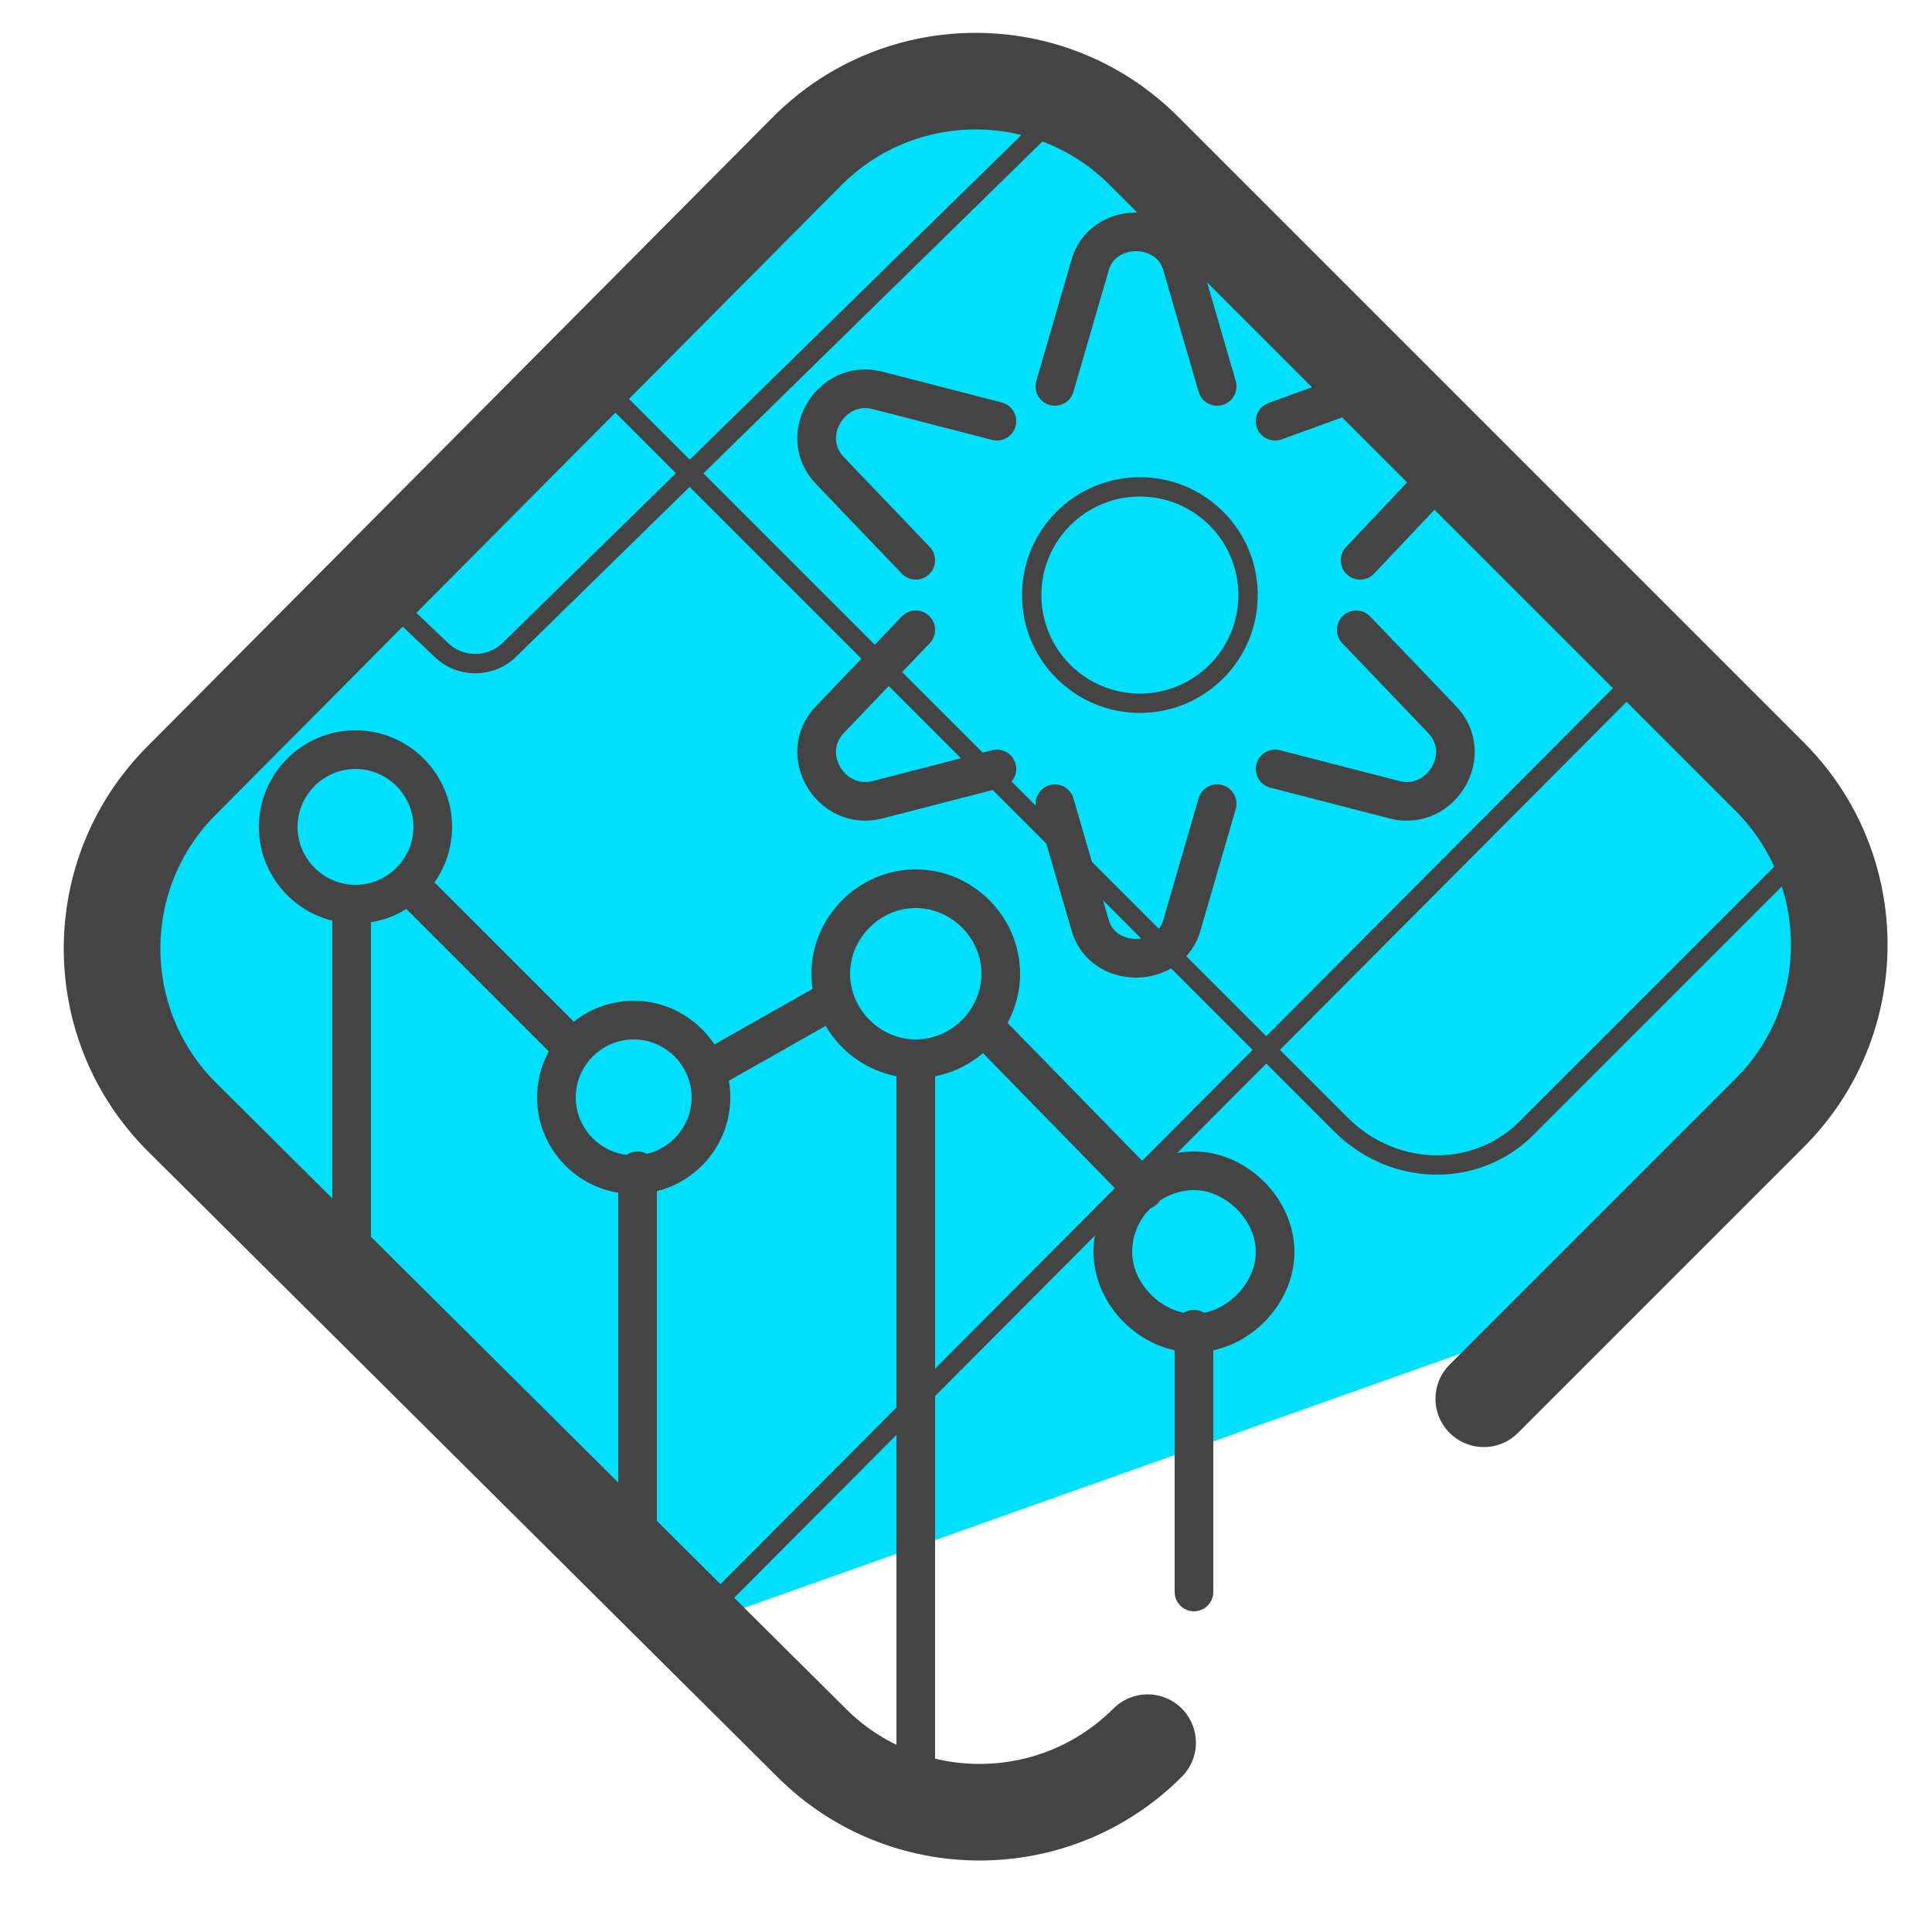
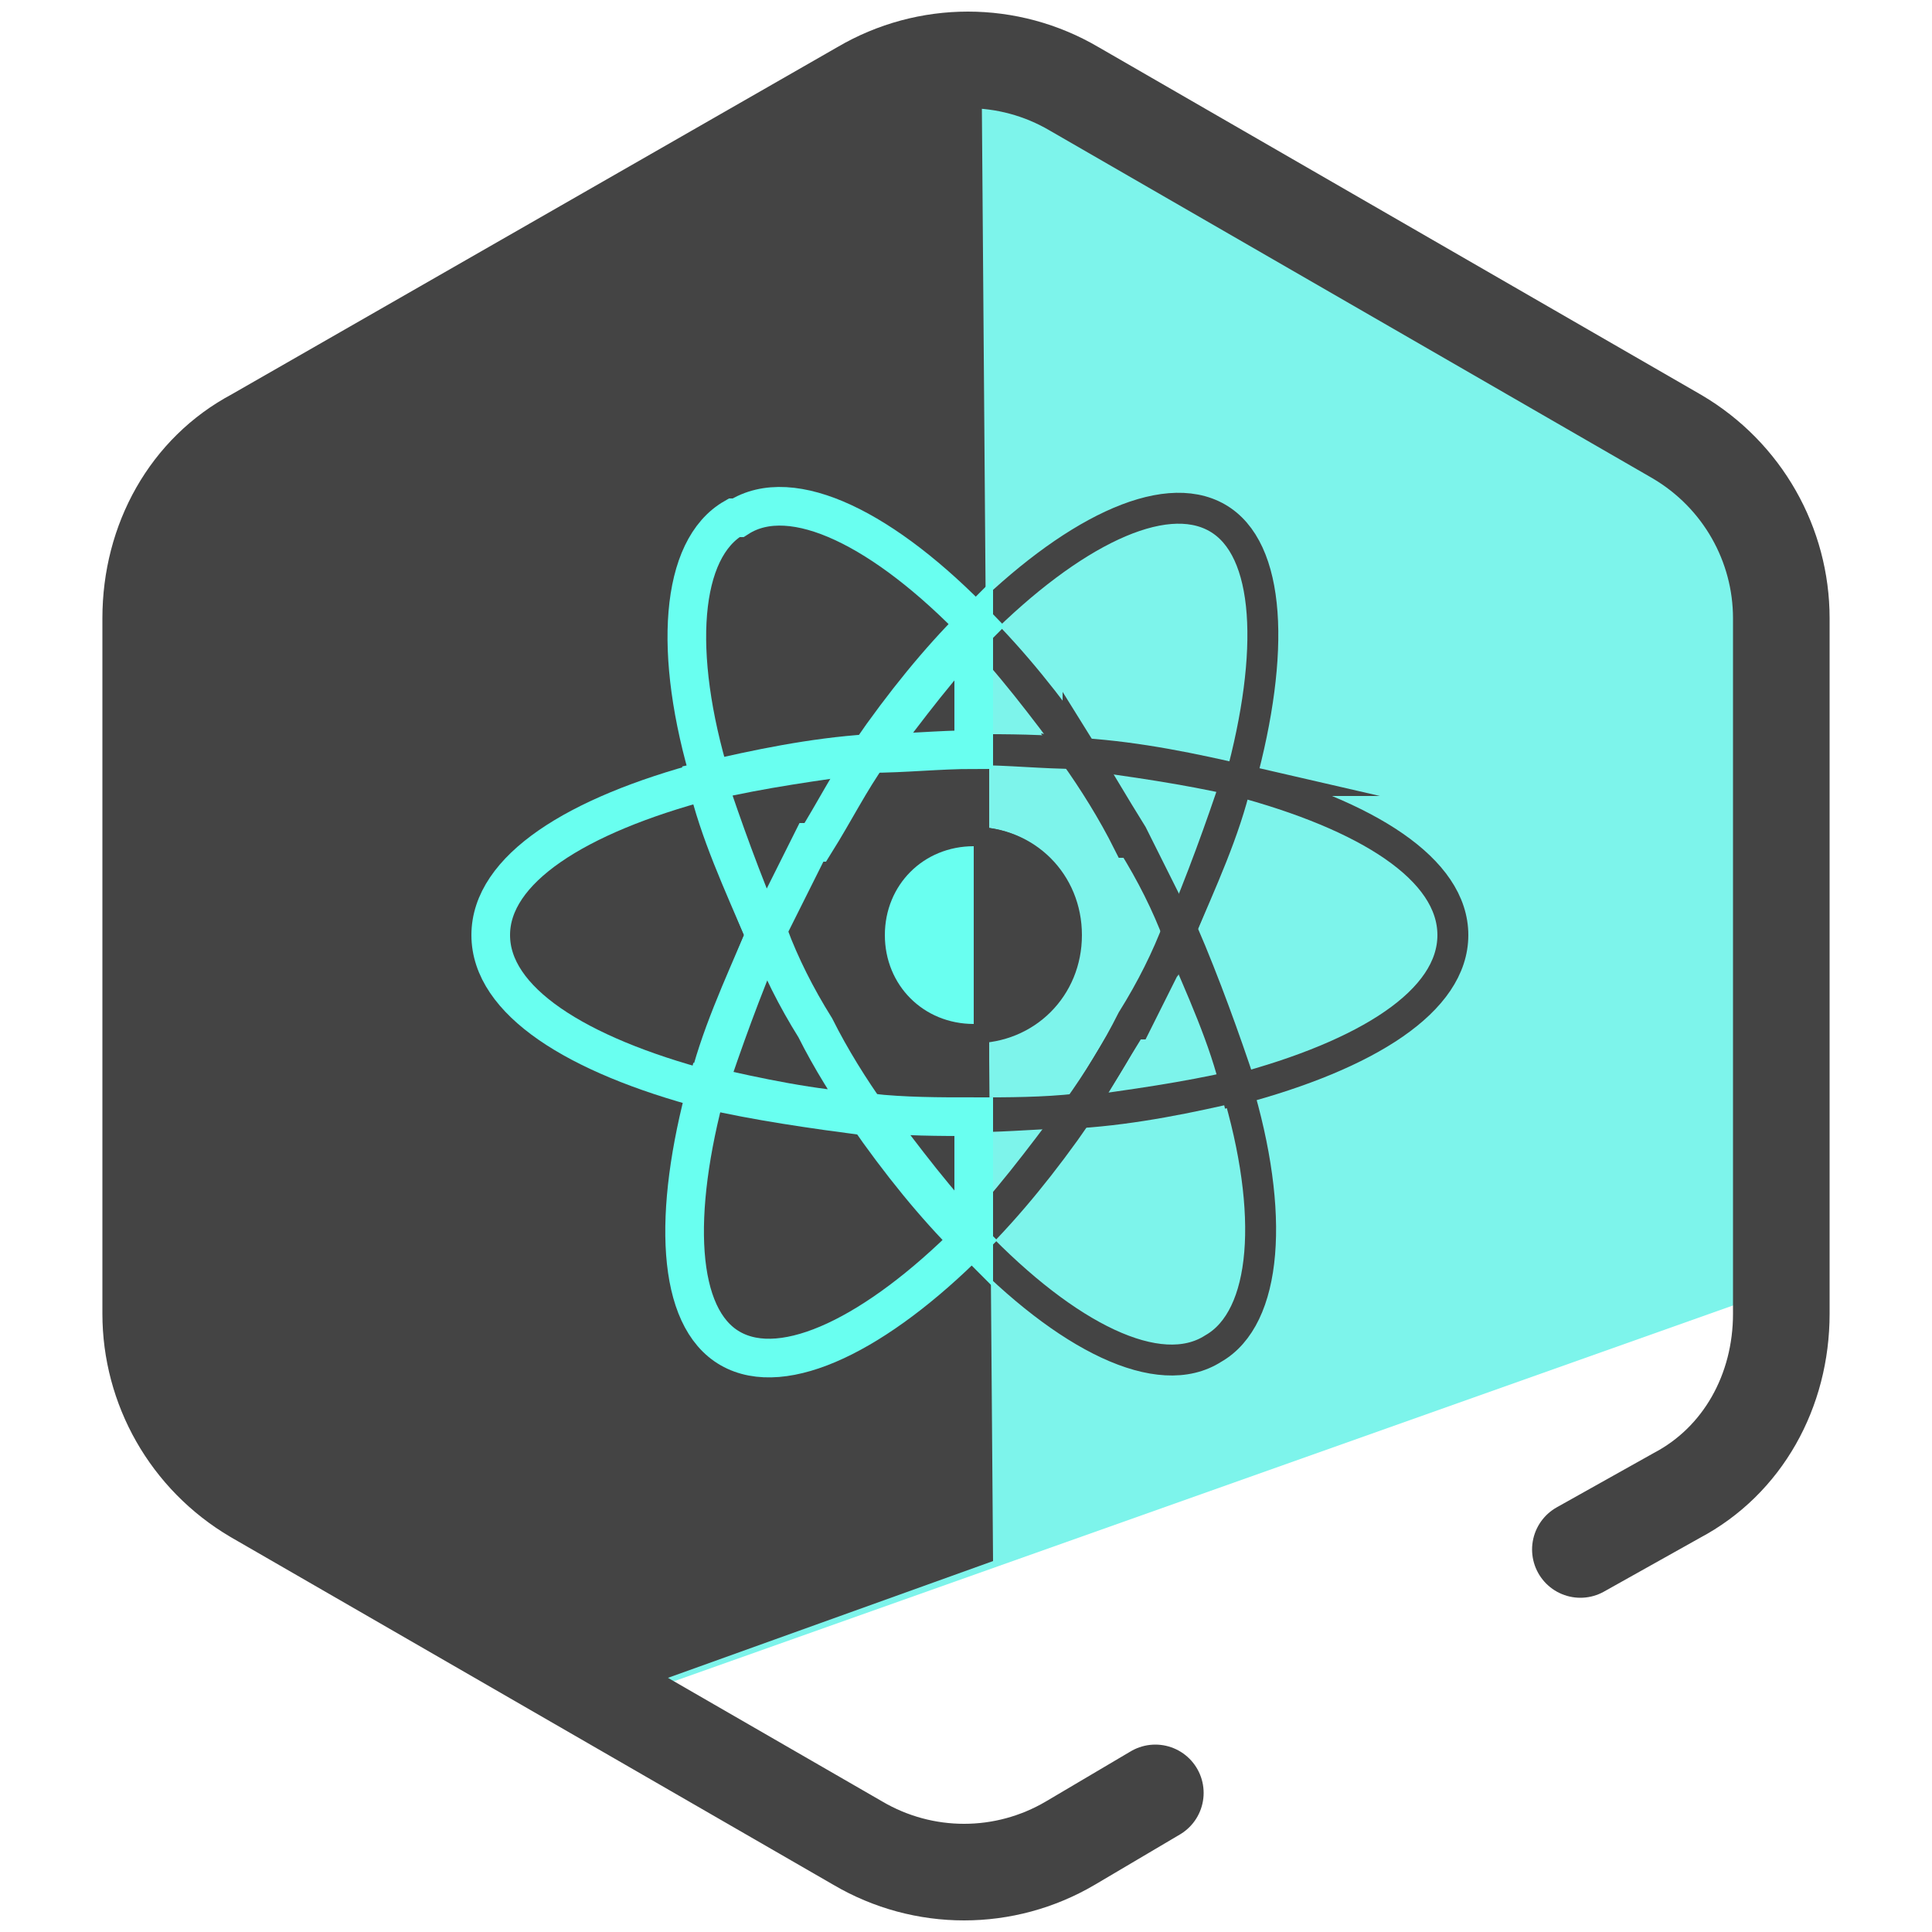
- <svg xmlns="http://www.w3.org/2000/svg" viewBox="0 0 50 50">
-   <path fill="#00dffc" d="M47.7 25.7l-.5-4L30.1 4.1l-4.4-1.8c-4.1 0-17.8 12.9-17.8 15.5l-4.3 4-.2 5.9 14.2 14.5 24.8-8.8c.6-.3 6.2-6 5.4-7.6z" />
-   <path fill="none" stroke="#444" stroke-linecap="round" stroke-linejoin="round" stroke-width="2.5" d="M29.7 45.1c-2.4 2.4-6.3 2.4-8.7 0L4.7 28.9c-2.4-2.4-2.4-6.3 0-8.7L20.9 3.9c2.4-2.4 6.3-2.4 8.7 0l16.2 16.2c2.4 2.4 2.4 6.3 0 8.7l-7.4 7.4" />
-   <path fill="none" stroke="#444" stroke-linecap="round" stroke-linejoin="round" d="M28.8 32.4c0-1.2 1-2.1 2.1-2.1s2.1 1 2.1 2.1-1 2.1-2.1 2.1-2.1-1-2.1-2.1zm2.1 8.8v-6.8M23.7 46V27.5M9.1 33.3v-9.7m7.4 17.6V30.3m5-5.1c0-1.2 1-2.2 2.2-2.2s2.2 1 2.2 2.2-1 2.2-2.2 2.2-2.2-1-2.2-2.2zm-7.1 3.2c0-1.1.9-2 2-2s2 .9 2 2-.9 2-2 2-2-.9-2-2zm-7.2-7c0-1.1.9-2 2-2s2 .9 2 2-.9 2-2 2-2-.9-2-2zm18.3 5.2l4.1 4.2m-11.1-3.2l3-1.7M10.7 23l4.1 4.1m11-7.2l-3.1.8c-1.2.3-2.1-1.2-1.2-2.1l2.2-2.3m7.8 4.5l-.9 3.1c-.3 1.2-2.1 1.2-2.4 0l-.9-3.1m7.8-4.5l2.2 2.3c.9.9 0 2.4-1.2 2.1l-3.1-.8m3.9-7.2l-1.7 1.8M33 10.9l2.2-.8m-7.9-.1l.9-3.1c.3-1.2 2.1-1.2 2.4 0l.9 3.1m-7.8 4.5l-2.2-2.3c-.9-.9 0-2.4 1.2-2.1l3.1.8" />
-   <path fill="none" stroke="#444" stroke-linecap="round" stroke-linejoin="round" stroke-width=".5" d="M15.8 10.2l18.9 18.9c1.4 1.4 3.6 1.4 4.9 0l7.1-7.1" />
-   <path fill="none" stroke="#444" stroke-linecap="round" stroke-linejoin="round" stroke-width=".5" d="M27.5 2.8l-14.3 14c-.5.5-1.3.5-1.8 0l-2-1.9m8.7 27l25-25.1" />
-   <circle cx="29.5" cy="15.4" r="2.8" fill="none" stroke="#444" stroke-miterlimit="10" stroke-width=".5" />
+ <svg xmlns="http://www.w3.org/2000/svg" id="Layer_1" version="1.1" viewBox="0 0 50 50">
+   <defs>
+     <style>
+       .st0 {
+         stroke-miterlimit: 10;
+       }
+ 
+       .st0, .st1, .st2, .st3, .st4 {
+         stroke: #444;
+       }
+ 
+       .st0, .st1, .st2, .st5, .st4 {
+         fill: none;
+       }
+ 
+       .st0, .st1, .st2, .st4 {
+         stroke-linecap: round;
+       }
+ 
+       .st0, .st4 {
+         stroke-width: .8px;
+       }
+ 
+       .st1 {
+         stroke-linejoin: round;
+         stroke-width: 2.5px;
+       }
+ 
+       .st6 {
+         fill: #7df4eb;
+       }
+ 
+       .st7, .st3 {
+         fill: #444;
+       }
+ 
+       .st2 {
+         stroke-width: .8px;
+       }
+ 
+       .st2, .st3, .st5 {
+         stroke-miterlimit: 10;
+       }
+ 
+       .st5 {
+         stroke: #69fff0;
+       }
+ 
+       .st4 {
+         stroke-miterlimit: 10;
+       }
+ 
+       .st8 {
+         fill: #69fff0;
+       }
+     </style>
+   </defs>
+   <path class="st6" d="M44.7,12.4l-5.6-3.6-7.7-4.4-6-2.8C22.2,1.5,4,10.5,4,13.7l-.5,7.8.5,15.1,11.5,7.6,31-11c.7-.4-.8-18.7-1.8-20.7Z" />
+   <path class="st1" d="M29.9,46.4l-2.2,1.3c-1.7,1-3.8,1-5.5,0l-15.6-9c-1.7-1-2.7-2.8-2.7-4.7v-18c0-2,1-3.8,2.7-4.7L22.3,2.3c1.7-1,3.8-1,5.5,0l15.6,9c1.7,1,2.7,2.8,2.7,4.7v18c0,2-1,3.8-2.7,4.7l-2.5,1.4" />
+   <path class="st7" d="M25.4,1.5c-3.8,1.4-11.9,6.9-21.5,12.1l-.5,7.8.5,15.1,11.5,7.6,10.3-3.7-.3-39Z" />
+   <g>
+     <path class="st2" d="M37.6,24.2c0-1.7-2.2-3.1-5.6-4-.4,1.2-.9,2.6-1.5,4,.6,1.4,1.2,2.7,1.5,4,3.4-.9,5.6-2.3,5.6-4Z" />
+     <polygon class="st0" points="25.2 32.1 25.2 32.1 25.2 32.1 25.2 32.1" />
+     <path class="st0" d="M32.1,20.2c.9-3.3.8-6-.6-6.8-1.4-.8-3.8.4-6.2,2.8.9.9,1.8,2,2.7,3.3,1.5.1,2.9.4,4.2.7Z" />
+     <path class="st2" d="M29.3,21.8c.5.8.9,1.6,1.2,2.4.6-1.4,1.2-2.7,1.5-4-1.3-.3-2.7-.5-4.2-.7.5.7,1,1.5,1.4,2.3Z" />
+     <polygon class="st4" points="25.2 16.2 25.2 16.2 25.2 16.2 25.2 16.2" />
+     <path class="st4" d="M25.2,32.1c2.4,2.5,4.8,3.7,6.2,2.8,1.4-.8,1.6-3.5.6-6.8-1.3.3-2.7.5-4.2.7-.9,1.2-1.8,2.4-2.7,3.3Z" />
+     <path class="st2" d="M29.3,26.5c-.5.8-.9,1.5-1.4,2.3,1.5-.1,2.9-.4,4.2-.7-.4-1.2-.9-2.6-1.5-4-.4.8-.8,1.6-1.2,2.4Z" />
+     <path class="st0" d="M25.2,28.9v3.2s0,0,0,0c.9-.9,1.8-2,2.7-3.3-.9,0-1.8.1-2.7.1Z" />
+     <path class="st0" d="M25.2,19.4c.9,0,1.8,0,2.7.1-.9-1.2-1.8-2.4-2.7-3.3,0,0,0,0,0,0v3.2Z" />
+     <path class="st2" d="M27.9,19.5c-.9,0-1.8-.1-2.7-.1v2.4c1.3,0,2.3,1,2.3,2.3s-1,2.3-2.3,2.3v2.4c.9,0,1.8,0,2.7-.1.5-.7,1-1.5,1.4-2.3.5-.8.9-1.6,1.2-2.4-.4-.8-.8-1.6-1.2-2.4-.5-.8-.9-1.5-1.4-2.3Z" />
+     <path class="st3" d="M27.5,24.2c0-1.3-1-2.3-2.3-2.3v4.6c1.3,0,2.3-1,2.3-2.3Z" />
+     <path class="st5" d="M18.3,20.2c-3.4.9-5.6,2.3-5.6,4s2.2,3.1,5.6,4c.4-1.2.9-2.6,1.5-4-.6-1.4-1.2-2.7-1.5-4Z" />
+     <path class="st5" d="M22.5,28.8c-1.5-.1-2.9-.4-4.2-.7-.9,3.3-.8,6,.6,6.8,1.4.8,3.8-.4,6.2-2.8h0c-.9-.9-1.8-2-2.7-3.3Z" />
+     <path class="st5" d="M19.8,24.2c-.6,1.4-1.2,2.7-1.5,4,1.3.3,2.7.5,4.2.7-.5-.7-1-1.5-1.4-2.3-.5-.8-.9-1.6-1.2-2.4Z" />
+     <path class="st5" d="M19,13.4c-1.4.8-1.6,3.5-.6,6.8,1.3-.3,2.7-.5,4.2-.7.9-1.2,1.8-2.4,2.7-3.3h0c-2.4-2.5-4.8-3.7-6.2-2.8Z" />
+     <path class="st5" d="M21.1,21.8c.5-.8.9-1.6,1.4-2.3-1.5.1-2.9.4-4.2.7.4,1.2.9,2.6,1.5,4,.4-.8.8-1.6,1.2-2.4Z" />
+     <path class="st5" d="M25.2,16.2c-.9.9-1.8,2-2.7,3.3.9,0,1.8-.1,2.7-.1v-3.2Z" />
+     <path class="st5" d="M25.2,32.1v-3.2c-.9,0-1.8,0-2.7-.1.9,1.2,1.8,2.4,2.7,3.3Z" />
+     <path class="st8" d="M22.9,24.2c0,1.3,1,2.3,2.3,2.3v-4.6c-1.3,0-2.3,1-2.3,2.3Z" />
+   </g>
</svg>
